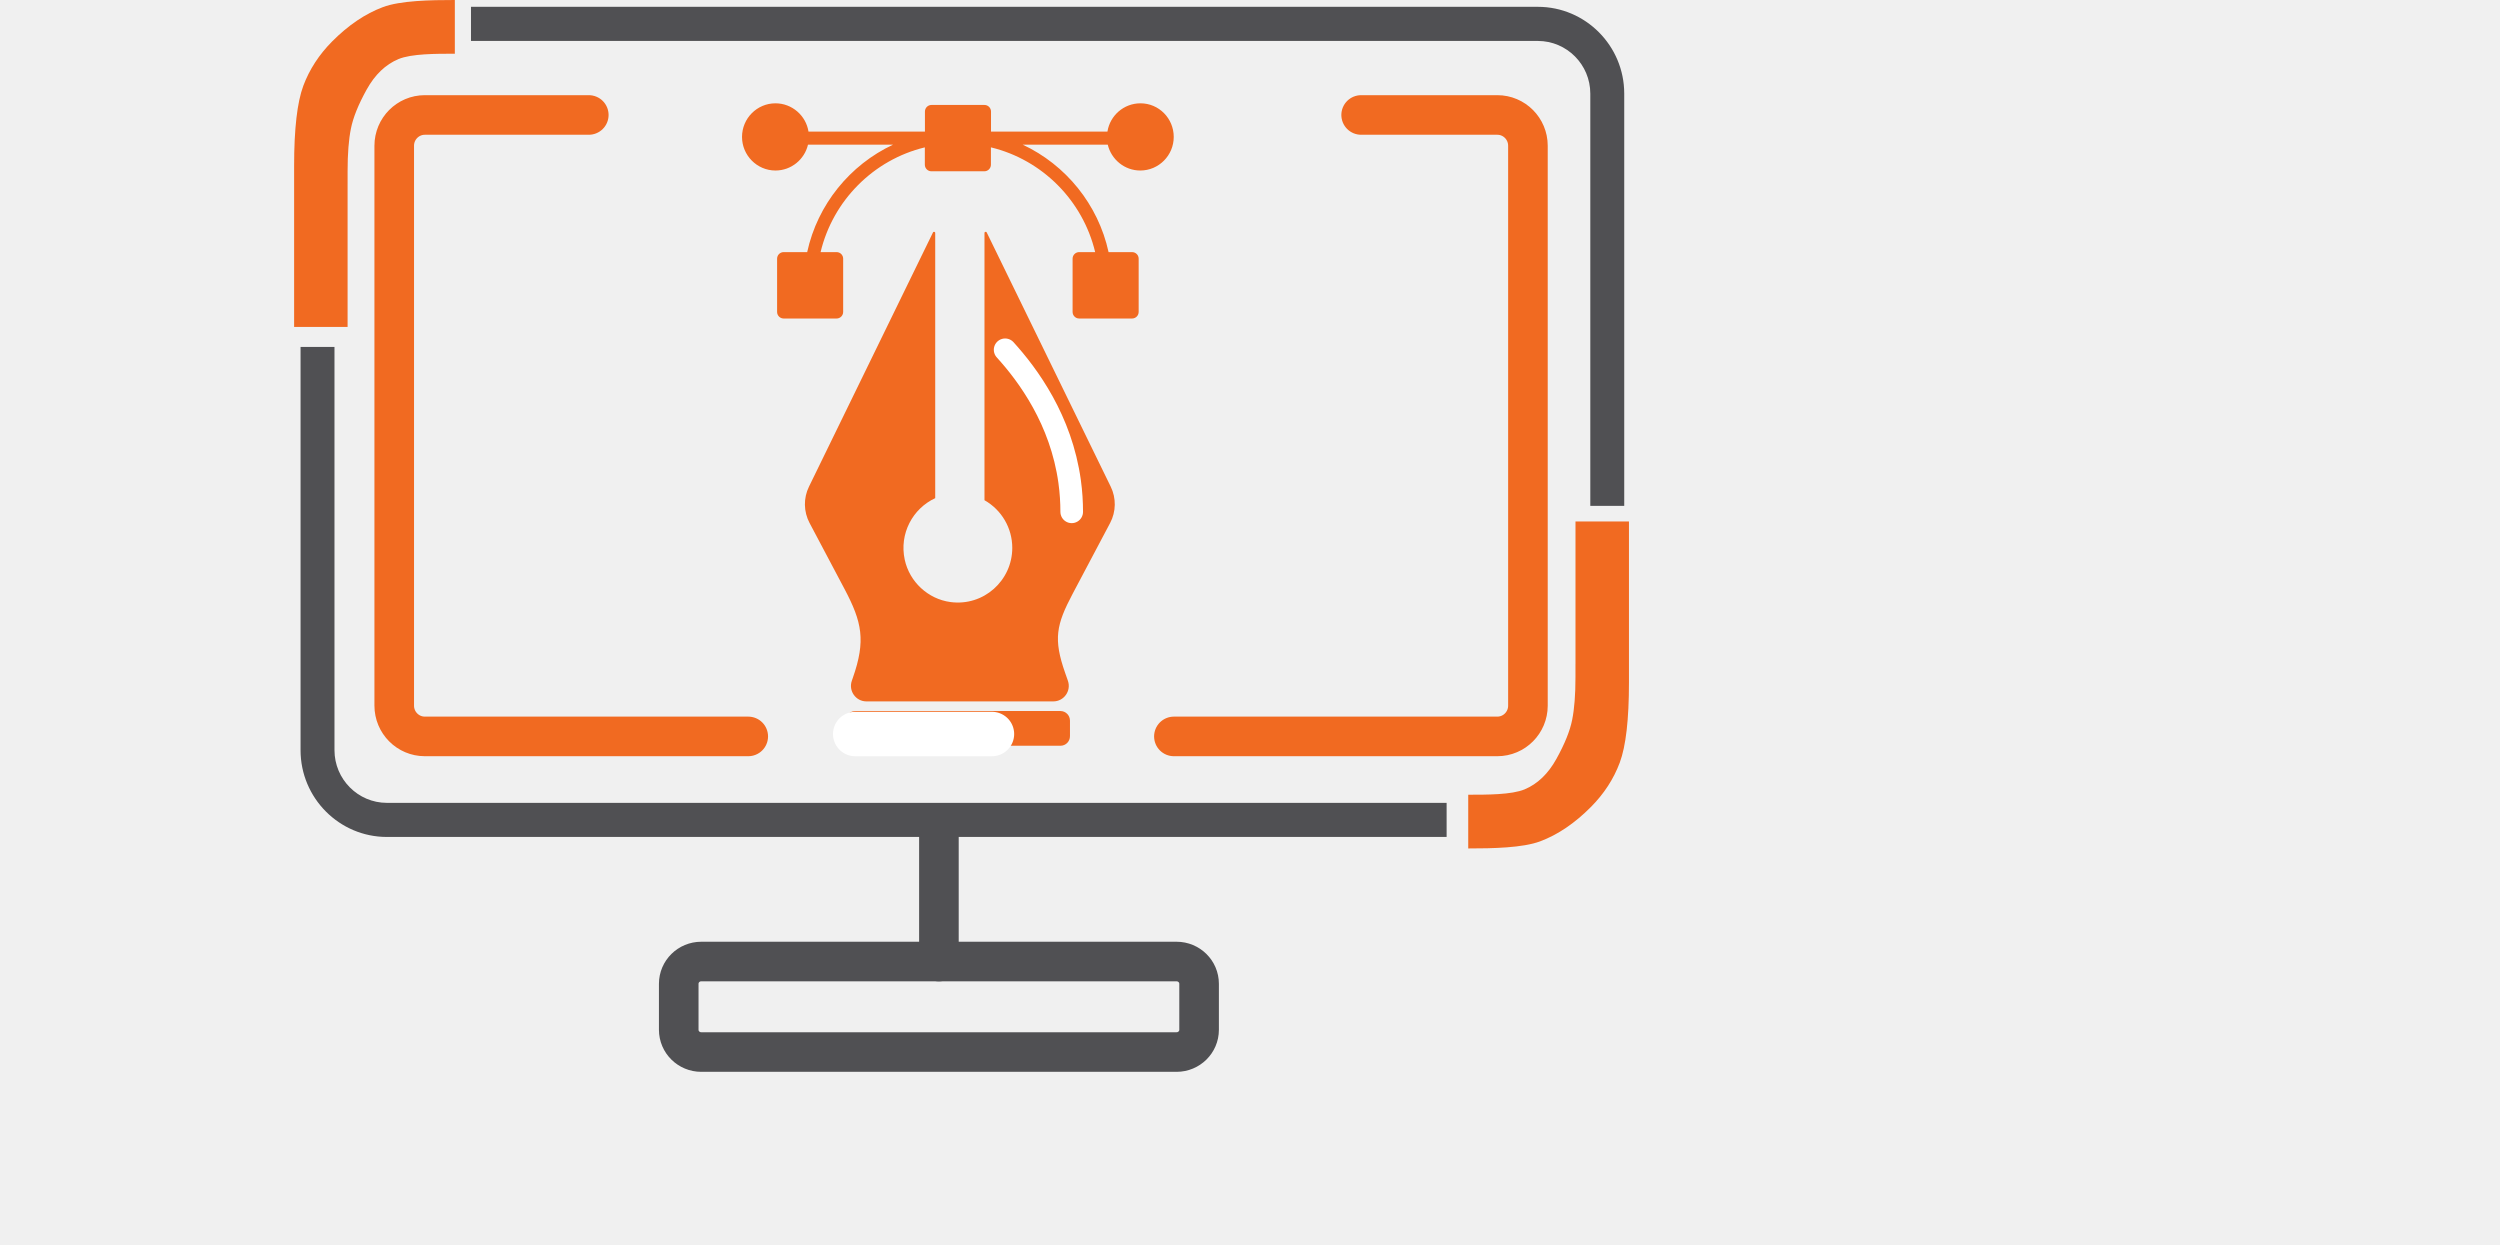
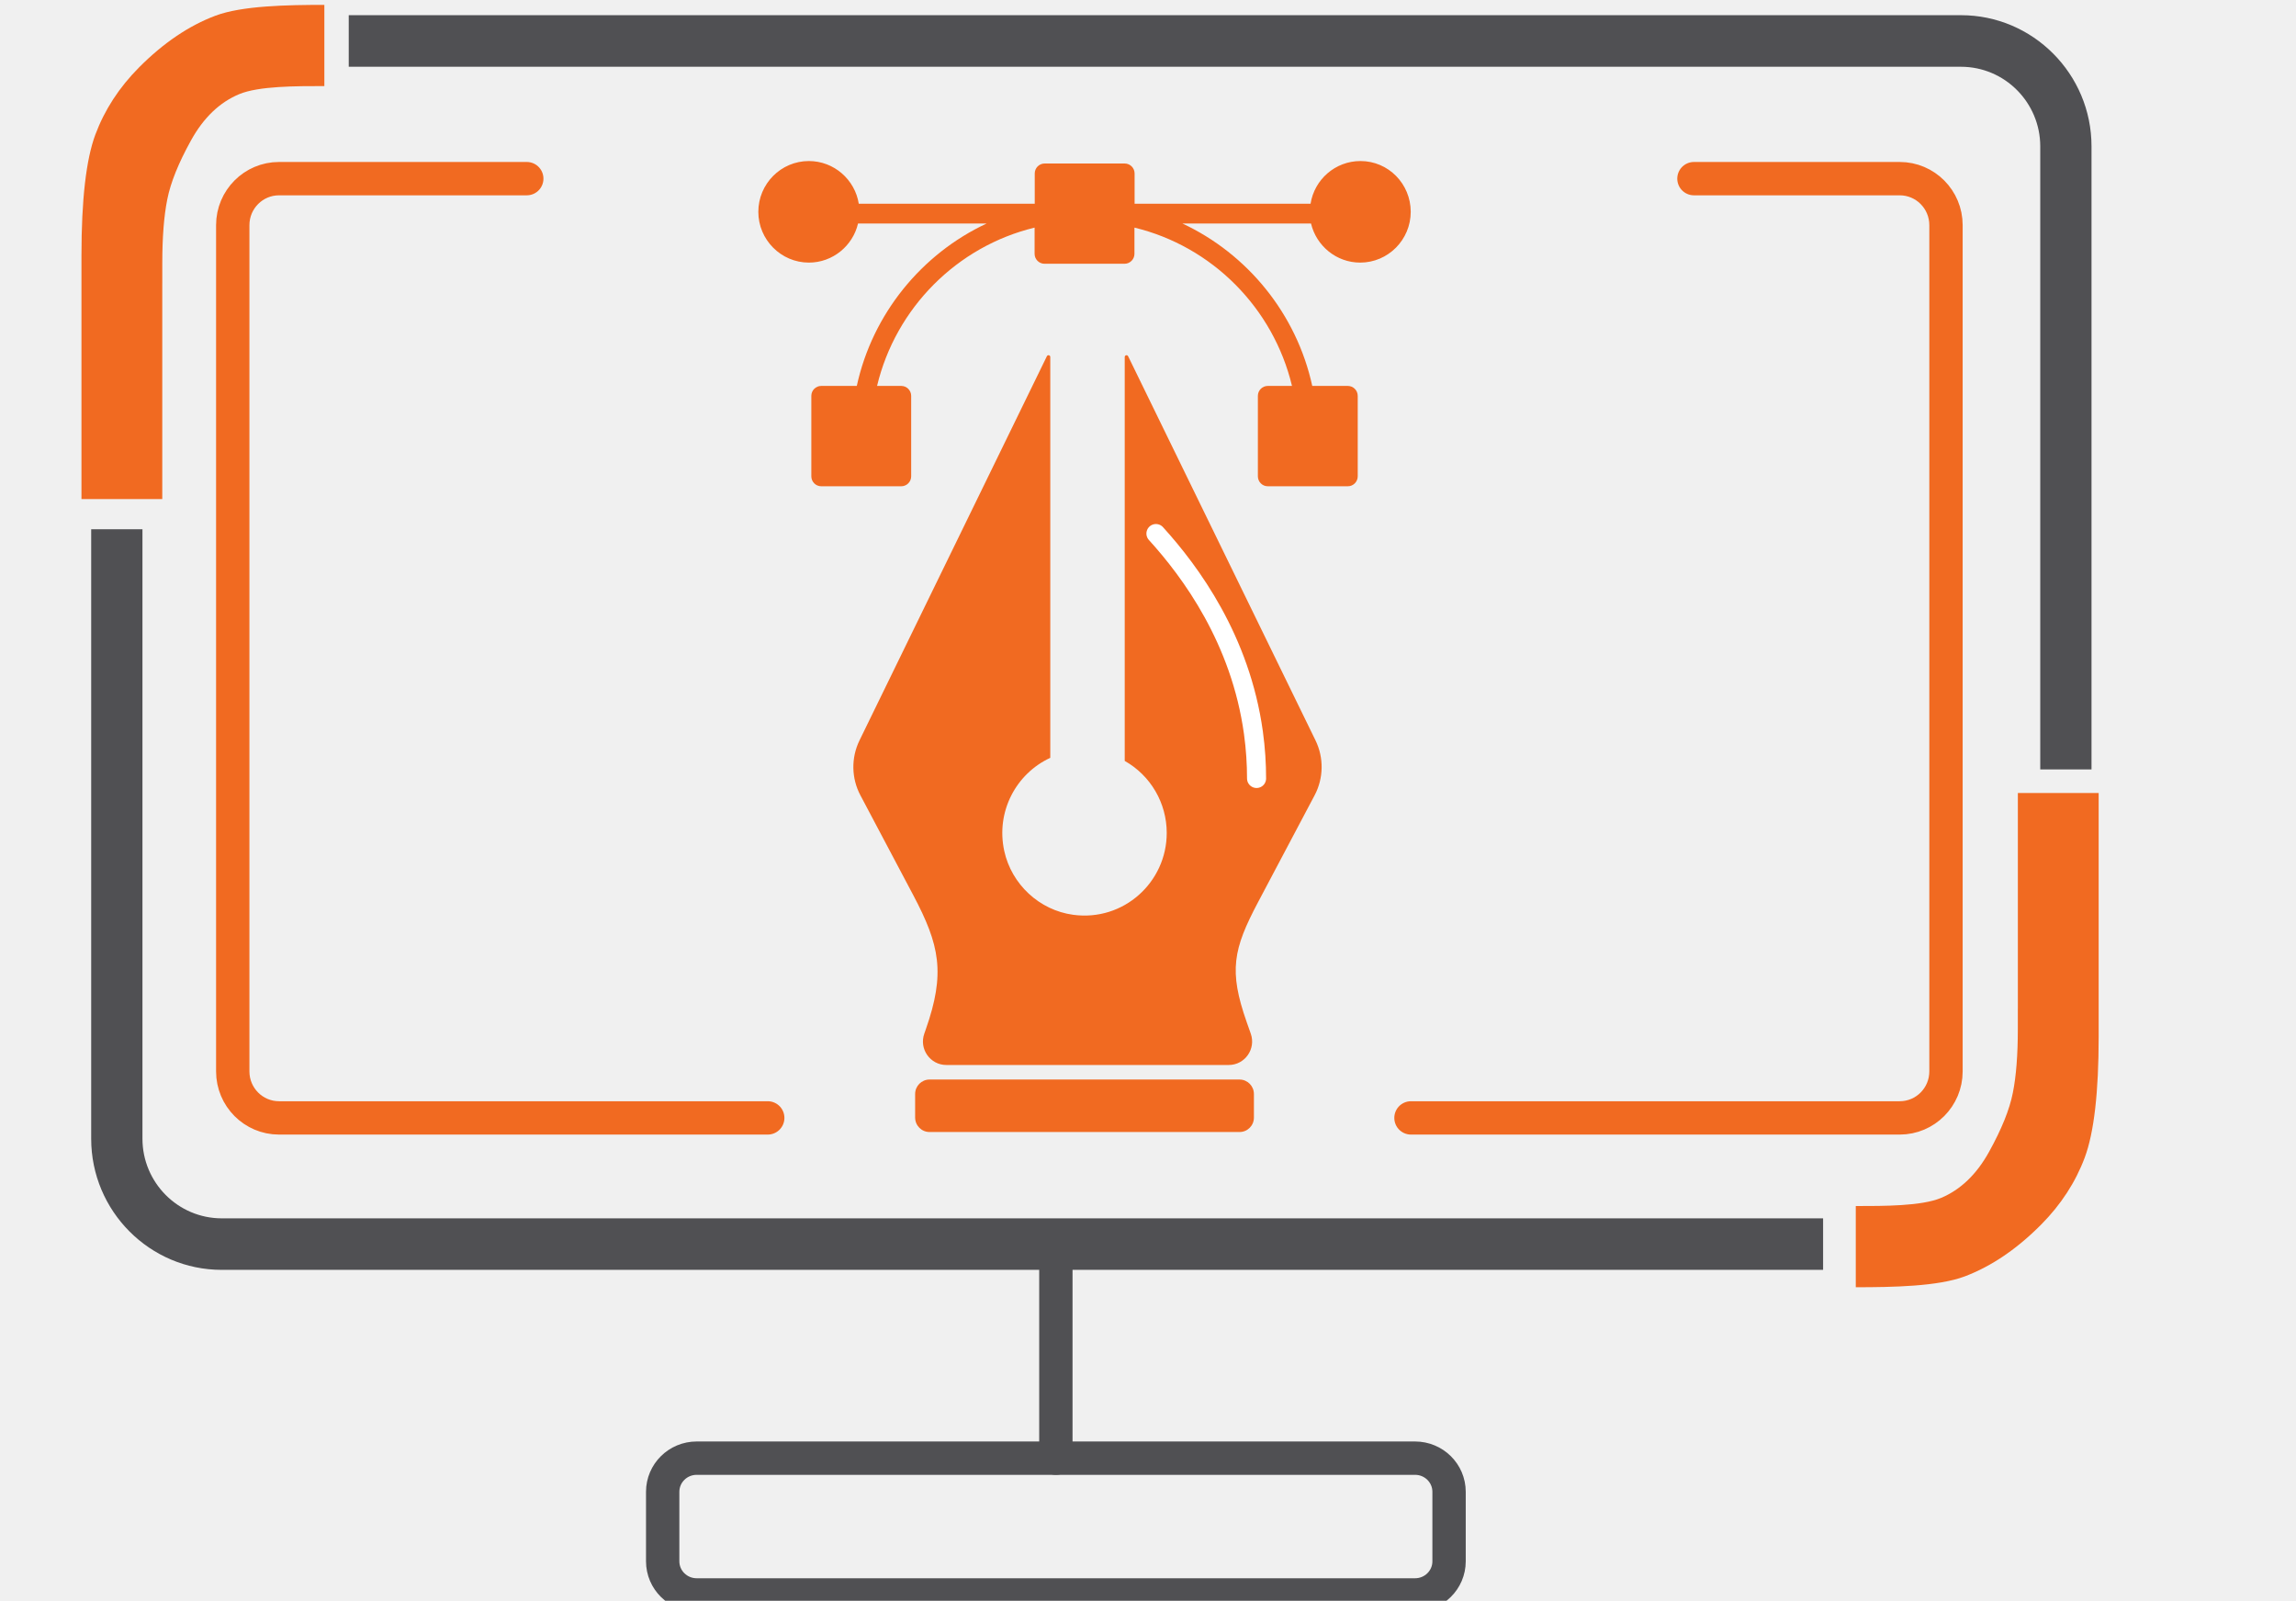
- <svg xmlns="http://www.w3.org/2000/svg" width="221" height="110" viewBox="0 0 221 110" fill="none">
-   <path d="M104.011 93H61.989C60.892 93 60 92.121 60 91.033V86.967C60 85.882 60.889 85 61.989 85H104.011C105.108 85 106 85.879 106 86.967V91.035C106 92.121 105.108 93 104.011 93Z" stroke="#505053" stroke-width="3.5" stroke-miterlimit="10" stroke-linecap="round" stroke-linejoin="round" />
-   <path d="M83 85V74" stroke="#505053" stroke-width="3.5" stroke-miterlimit="10" stroke-linecap="round" stroke-linejoin="round" />
-   <g clip-path="url(#clip0_3987_910)">
-     <path d="M135.947 0.603H41.635V3.62H135.947C138.503 3.62 140.583 5.71 140.583 8.274V44.718H143.582V8.274C143.582 4.045 140.158 0.603 135.947 0.603ZM29.568 66.315V30.669H26.569V66.315C26.569 70.546 29.991 73.987 34.204 73.987H127.881V70.973H34.204C31.648 70.972 29.568 68.883 29.568 66.315Z" fill="#505053" />
-     <path d="M66.145 65.099H37.556C36.062 65.099 34.85 63.881 34.85 62.38V12.883C34.85 11.381 36.062 10.163 37.556 10.163H52.049" stroke="#F16A21" stroke-width="3.5" stroke-miterlimit="10" stroke-linecap="round" stroke-linejoin="round" />
-     <path d="M103.772 65.099H132.363C133.857 65.099 135.069 63.881 135.069 62.38V12.883C135.069 11.381 133.857 10.163 132.363 10.163H120.325" stroke="#F16A21" stroke-width="3.5" stroke-miterlimit="10" stroke-linecap="round" stroke-linejoin="round" />
-     <path d="M30.727 16.282V28.903H26V17.127V15.662V14.653C26 11.401 26.271 9.047 26.81 7.593C27.351 6.141 28.204 4.829 29.369 3.656C30.793 2.226 32.282 1.218 33.837 0.633C35.391 0.047 38.047 0 40.208 0V4.749C38.567 4.749 36.373 4.744 35.229 5.221C34.085 5.698 33.144 6.597 32.411 7.921C31.677 9.245 31.213 10.394 31.021 11.369C30.824 12.346 30.728 13.592 30.728 15.11V16.282H30.727Z" fill="#F16A21" />
-     <path d="M139.273 58.718V46.097H144V57.873V59.338V60.346C144 63.599 143.729 65.953 143.19 67.407C142.649 68.859 141.796 70.171 140.63 71.344C139.207 72.776 137.716 73.784 136.163 74.37C134.609 74.955 131.951 75.003 129.792 75.003V70.254C131.433 70.254 133.627 70.259 134.771 69.782C135.915 69.305 136.856 68.407 137.588 67.083C138.322 65.759 138.787 64.609 138.979 63.634C139.176 62.657 139.271 61.411 139.271 59.893V58.718H139.273Z" fill="#F16A21" />
-     <path d="M93.743 65.925H75.61C75.144 65.925 74.767 65.546 74.767 65.078V63.702C74.767 63.234 75.144 62.855 75.61 62.855H76.396H76.397H76.399H93.21H93.211H93.213H93.742C94.208 62.855 94.585 63.234 94.585 63.702V65.078C94.587 65.546 94.21 65.925 93.743 65.925Z" fill="#F16A21" />
-     <path d="M94.16 59.488L94.401 60.174C94.716 61.067 94.056 62.004 93.112 62.004H76.592C75.648 62.004 74.989 61.067 75.303 60.174L75.387 59.933C76.549 56.624 76.205 54.994 74.653 52.062L71.565 46.23C71.036 45.231 71.016 44.038 71.512 43.022L82.475 20.549C82.523 20.449 82.673 20.484 82.673 20.596V44.038C80.684 44.955 79.477 47.176 79.98 49.484C80.406 51.439 82.037 52.952 84.012 53.22C86.958 53.619 89.485 51.316 89.485 48.432C89.485 46.683 88.544 45.075 87.028 44.219V20.596C87.028 20.484 87.177 20.449 87.226 20.549L98.189 43.022C98.683 44.035 98.664 45.233 98.136 46.23L94.828 52.479C93.371 55.233 93.107 56.487 94.16 59.488Z" fill="#F16A21" />
-     <path d="M88.853 30.921C90.894 33.166 93.802 37.121 94.556 42.566C94.685 43.503 94.739 44.4 94.739 45.246" stroke="white" stroke-width="2" stroke-miterlimit="10" stroke-linecap="round" stroke-linejoin="round" />
-     <path d="M75.602 64.887H87.688" stroke="white" stroke-width="3.929" stroke-miterlimit="10" stroke-linecap="round" stroke-linejoin="round" />
-     <path d="M100.818 9.133C99.343 9.133 98.121 10.215 97.898 11.632H87.605V9.859C87.605 9.54 87.345 9.278 87.026 9.278H82.343C82.025 9.278 81.764 9.539 81.764 9.859V11.632H71.471C71.246 10.215 70.017 9.133 68.551 9.133C66.917 9.133 65.595 10.469 65.595 12.104C65.595 13.738 66.924 15.074 68.551 15.074C69.946 15.074 71.123 14.094 71.427 12.786H78.952C75.142 14.565 72.272 18.074 71.355 22.287H69.273C68.956 22.287 68.695 22.547 68.695 22.868V27.574C68.695 27.893 68.954 28.156 69.273 28.156H73.957C74.275 28.156 74.536 27.895 74.536 27.574V22.868C74.536 22.549 74.276 22.287 73.957 22.287H72.54C73.631 17.725 77.217 14.124 81.756 13.027V14.56C81.756 14.879 82.015 15.142 82.334 15.142H87.018C87.335 15.142 87.597 14.881 87.597 14.56V13.027C92.137 14.124 95.721 17.727 96.812 22.287H95.395C95.078 22.287 94.817 22.547 94.817 22.868V27.574C94.817 27.893 95.076 28.156 95.395 28.156H100.079C100.396 28.156 100.658 27.895 100.658 27.574V22.868C100.658 22.549 100.398 22.287 100.079 22.287H97.998C97.08 18.074 94.21 14.565 90.401 12.786H97.925C98.236 14.094 99.406 15.074 100.801 15.074C102.435 15.074 103.758 13.738 103.758 12.104C103.758 10.469 102.451 9.133 100.818 9.133Z" fill="#F16A21" />
+ <svg xmlns="http://www.w3.org/2000/svg" width="241" height="168" viewBox="0 0 241 168" fill="none">
+   <g clip-path="url(#clip0_4035_791)">
+     <path d="M148.531 167.389H73.129C71.16 167.389 69.559 165.811 69.559 163.859V156.563C69.559 154.616 71.156 153.034 73.129 153.034H148.531C150.501 153.034 152.101 154.612 152.101 156.563V163.863C152.101 165.811 150.501 167.389 148.531 167.389Z" stroke="#505053" stroke-width="3.5" stroke-miterlimit="10" stroke-linecap="round" stroke-linejoin="round" />
+     <path d="M110.83 153.034V133.296" stroke="#505053" stroke-width="3.5" stroke-miterlimit="10" stroke-linecap="round" stroke-linejoin="round" />
+   </g>
+   <g clip-path="url(#clip1_4035_791)">
+     <path d="M205.836 1.594H36.606V7.007H205.836C210.423 7.007 214.155 10.757 214.155 15.36V80.753H219.536V15.36C219.536 7.77 213.392 1.594 205.836 1.594ZM14.953 119.506V55.544H9.571V119.506C9.571 127.099 15.712 133.272 23.271 133.272H191.362V127.865H23.271C18.685 127.862 14.953 124.115 14.953 119.506Z" fill="#505053" />
+     <path d="M80.586 117.324H29.288C26.606 117.324 24.431 115.139 24.431 112.445V23.628C24.431 20.934 26.606 18.749 29.288 18.749H55.293" stroke="#F16A21" stroke-width="3.5" stroke-miterlimit="10" stroke-linecap="round" stroke-linejoin="round" />
+     <path d="M148.103 117.324H199.405C202.087 117.324 204.261 115.139 204.261 112.445V23.628C204.261 20.934 202.087 18.749 199.405 18.749H177.805" stroke="#F16A21" stroke-width="3.5" stroke-miterlimit="10" stroke-linecap="round" stroke-linejoin="round" />
+     <path d="M17.032 29.727V52.375H8.551V31.244V28.615V26.806C8.551 20.97 9.037 16.746 10.005 14.137C10.975 11.532 12.505 9.177 14.597 7.073C17.151 4.506 19.824 2.697 22.613 1.648C25.401 0.596 30.169 0.512 34.046 0.512V9.034C31.1 9.034 27.163 9.025 25.11 9.881C23.058 10.736 21.37 12.349 20.055 14.725C18.738 17.1 17.905 19.163 17.561 20.913C17.207 22.666 17.035 24.901 17.035 27.626V29.727H17.032Z" fill="#F16A21" />
+     <path d="M211.805 105.875V83.227H220.287V104.358V106.987V108.796C220.287 114.633 219.8 118.857 218.833 121.465C217.863 124.07 216.332 126.425 214.241 128.529C211.687 131.099 209.011 132.908 206.225 133.96C203.436 135.01 198.666 135.096 194.792 135.096V126.574C197.738 126.574 201.674 126.583 203.727 125.727C205.78 124.872 207.468 123.259 208.782 120.883C210.099 118.508 210.933 116.445 211.277 114.695C211.63 112.943 211.802 110.707 211.802 107.982V105.875H211.805Z" fill="#F16A21" />
+     <path d="M130.108 118.806H97.57C96.733 118.806 96.057 118.126 96.057 117.285V114.817C96.057 113.977 96.733 113.297 97.57 113.297H98.979H98.982H98.985H129.15H129.153H129.155H130.105C130.941 113.297 131.618 113.977 131.618 114.817V117.285C131.621 118.126 130.944 118.806 130.108 118.806Z" fill="#F16A21" />
+     <path d="M130.855 107.255L131.288 108.486C131.852 110.09 130.668 111.771 128.975 111.771H99.332C97.638 111.771 96.454 110.09 97.018 108.486L97.169 108.054C99.255 102.116 98.638 99.192 95.852 93.931L90.311 83.465C89.361 81.674 89.326 79.534 90.216 77.709L109.887 37.385C109.973 37.206 110.243 37.269 110.243 37.468V79.534C106.675 81.179 104.509 85.164 105.411 89.305C106.176 92.813 109.101 95.528 112.646 96.008C117.933 96.724 122.466 92.592 122.466 87.418C122.466 84.279 120.778 81.394 118.057 79.858V37.468C118.057 37.269 118.324 37.206 118.413 37.385L138.085 77.709C138.972 79.528 138.936 81.677 137.99 83.465L132.054 94.679C129.44 99.621 128.966 101.872 130.855 107.255Z" fill="#F16A21" />
+     <path d="M121.333 55.997C124.994 60.024 130.212 67.121 131.565 76.892C131.797 78.573 131.895 80.183 131.895 81.7" stroke="white" stroke-width="2" stroke-miterlimit="10" stroke-linecap="round" stroke-linejoin="round" />
+     <path d="M142.802 16.901C140.156 16.901 137.963 18.841 137.563 21.384H119.093V18.203C119.093 17.631 118.627 17.16 118.054 17.16H109.65C109.08 17.16 108.612 17.628 108.612 18.203V21.384H90.142C89.738 18.841 87.534 16.901 84.903 16.901C81.972 16.901 79.598 19.297 79.598 22.23C79.598 25.163 81.983 27.56 84.903 27.56C87.406 27.56 89.519 25.801 90.064 23.455H103.566C96.73 26.648 91.58 32.943 89.934 40.503H86.199C85.629 40.503 85.161 40.971 85.161 41.546V49.991C85.161 50.563 85.626 51.034 86.199 51.034H94.603C95.173 51.034 95.642 50.566 95.642 49.991V41.546C95.642 40.974 95.176 40.503 94.603 40.503H92.061C94.019 32.317 100.454 25.855 108.597 23.888V26.639C108.597 27.211 109.063 27.682 109.635 27.682H118.04C118.609 27.682 119.078 27.214 119.078 26.639V23.888C127.224 25.855 133.656 32.32 135.614 40.503H133.071C132.502 40.503 132.033 40.971 132.033 41.546V49.991C132.033 50.563 132.499 51.034 133.071 51.034H141.476C142.045 51.034 142.514 50.566 142.514 49.991V41.546C142.514 40.974 142.048 40.503 141.476 40.503H137.741C136.094 32.943 130.944 26.648 124.109 23.455H137.61C138.168 25.801 140.268 27.56 142.772 27.56C145.703 27.56 148.077 25.163 148.077 22.23C148.077 19.297 145.733 16.901 142.802 16.901Z" fill="#F16A21" />
  </g>
  <defs>
-     <clipPath id="clip0_3987_910">
-       <rect width="118" height="75" fill="white" transform="translate(26)" />
+     <clipPath id="clip0_4035_791">
+       <rect width="241" height="151" fill="white" transform="translate(0 17)" />
+     </clipPath>
+     <clipPath id="clip1_4035_791">
+       <rect width="211.736" height="134.578" fill="white" transform="translate(8.5509 0.512207)" />
    </clipPath>
  </defs>
</svg>
